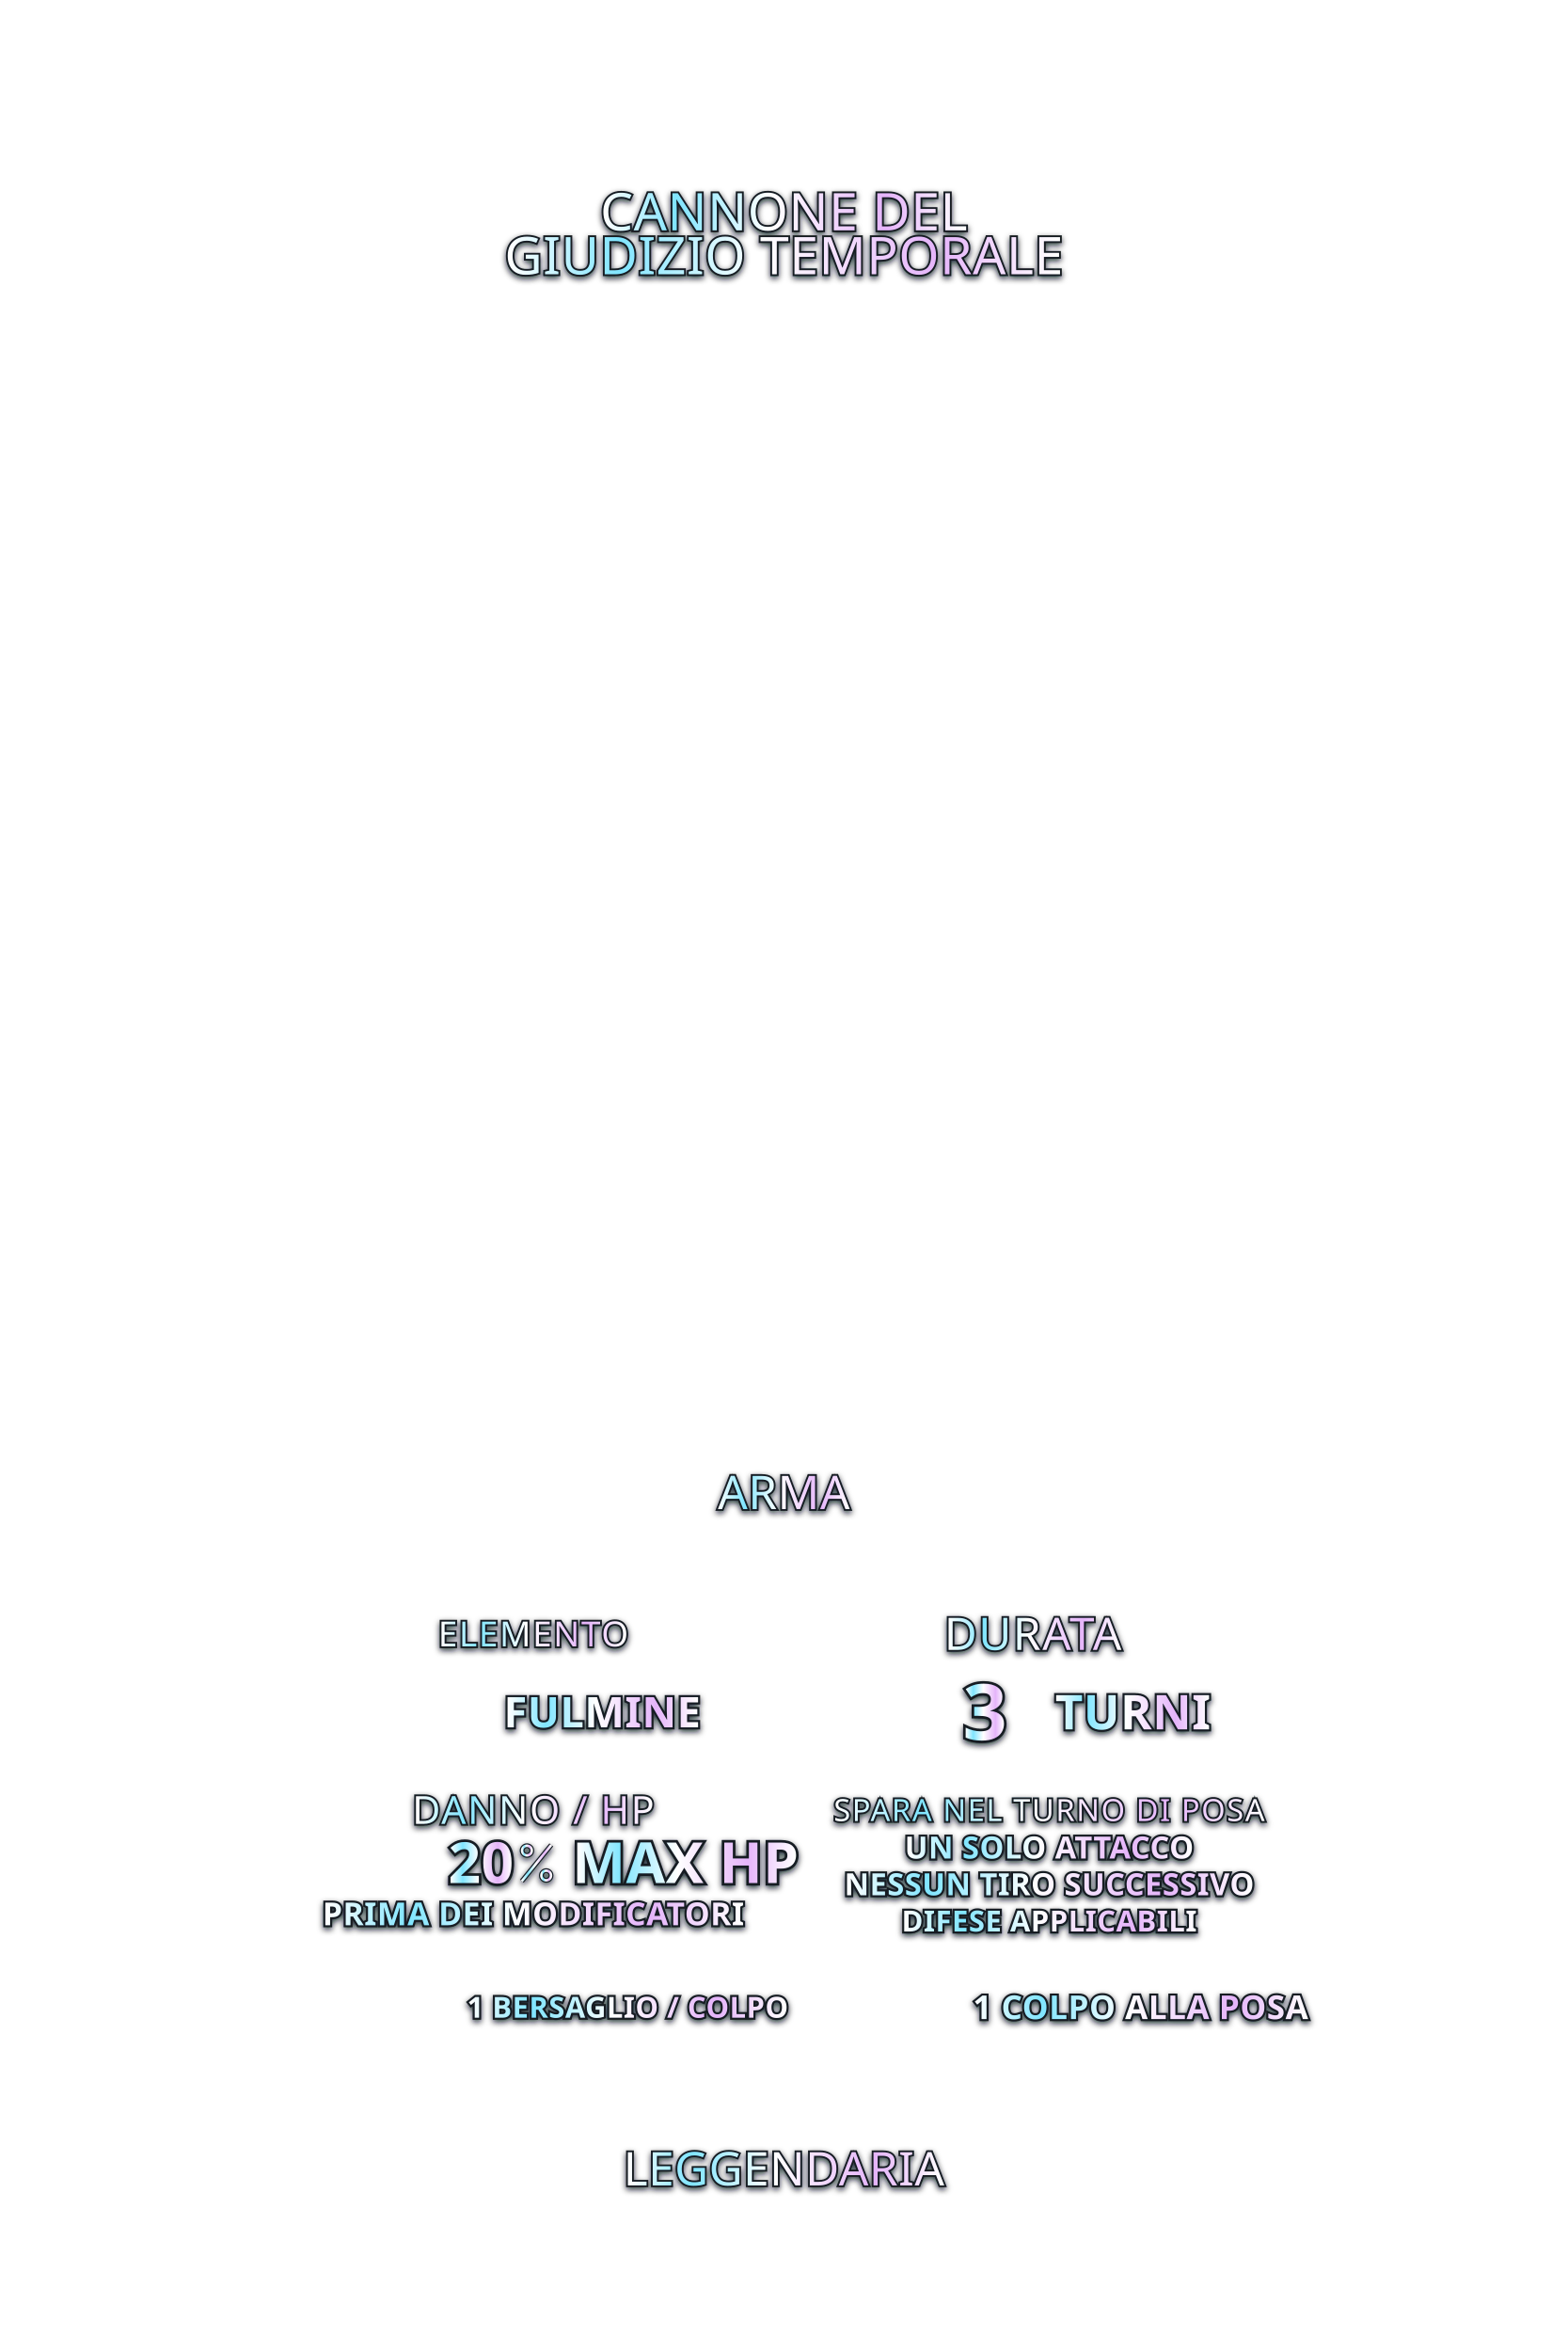
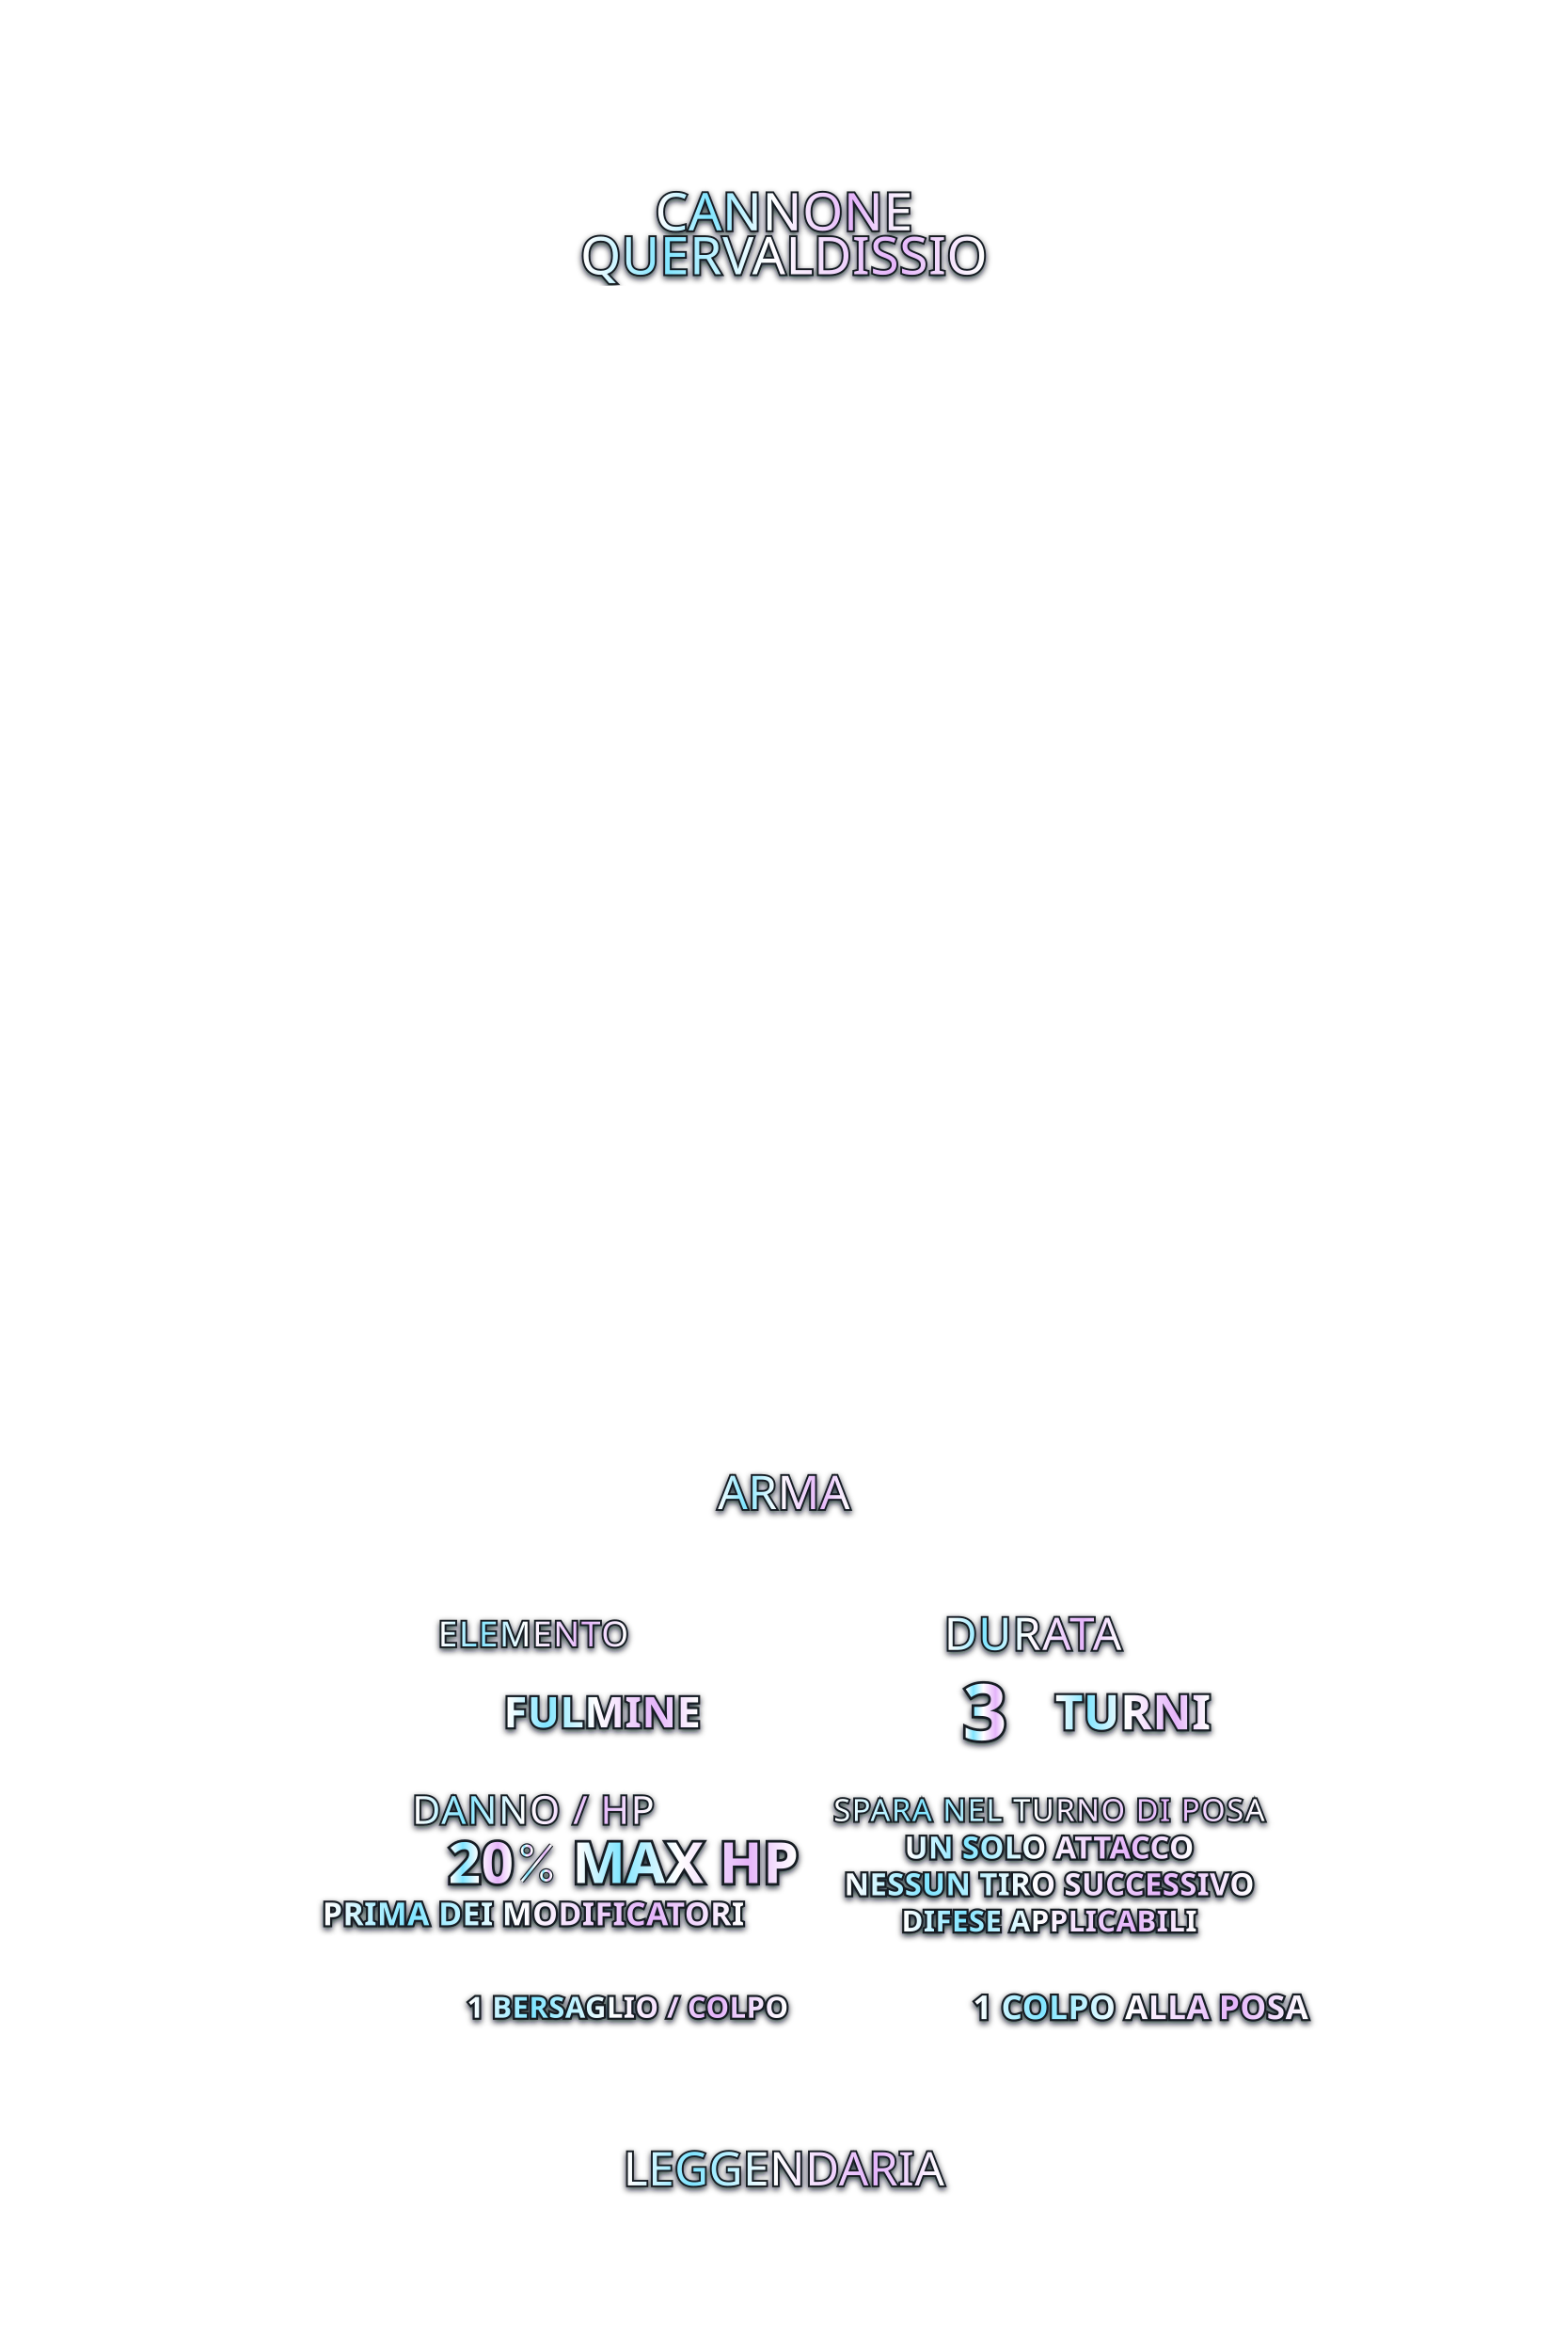
<svg xmlns="http://www.w3.org/2000/svg" width="3072" height="4608" viewBox="0 0 3072 4608">
  <defs>
    <linearGradient id="weapon-designed-ionic-giudizio-temporale-it-material" x1="0" y1="0" x2="1" y2="0">
      <stop stop-color="#ffffff" />
      <stop offset=".2" stop-color="#80e5ff" />
      <stop offset=".46" stop-color="#ffffff" />
      <stop offset=".78" stop-color="#e5b4fa" />
      <stop offset="1" stop-color="#ffffff" />
    </linearGradient>
    <filter id="weapon-designed-ionic-giudizio-temporale-it-shadow">
      <feDropShadow dx="0" dy="5" stdDeviation="6" flood-color="#070e17" flood-opacity=".85" />
    </filter>
    <clipPath id="weapon-designed-ionic-giudizio-temporale-it-clip">
      <rect x="680" y="350" width="1710" height="210" />
      <rect x="1090" y="2855" width="892" height="140" />
      <rect x="440" y="3140" width="2195" height="930" />
      <rect x="1110" y="4180" width="852" height="140" />
    </clipPath>
  </defs>
  <g clip-path="url(#weapon-designed-ionic-giudizio-temporale-it-clip)">
    <g filter="url(#weapon-designed-ionic-giudizio-temporale-it-shadow)" fill="url(#weapon-designed-ionic-giudizio-temporale-it-material)" stroke="#121a23" paint-order="stroke fill" text-anchor="middle" dominant-baseline="middle" font-family="Eclissi Vettore, sans-serif">
-       <text x="1536" y="416" xml:space="preserve" font-size="102.000" font-weight="400" stroke-width="7" letter-spacing="1">CANNONE DEL</text>
-       <text x="1536" y="502" xml:space="preserve" font-size="102.000" font-weight="400" stroke-width="7" letter-spacing="1">GIUDIZIO TEMPORALE</text>
+       <text x="1536" y="416" xml:space="preserve" font-size="102.000" font-weight="400" stroke-width="7" letter-spacing="1">CANNONE</text>
+       <text x="1536" y="502" xml:space="preserve" font-size="102.000" font-weight="400" stroke-width="7" letter-spacing="1">QUERVALDISSIO</text>
      <text x="1536" y="2925" xml:space="preserve" font-size="91.000" font-weight="400" stroke-width="7" letter-spacing="1">ARMA</text>
      <text x="1536" y="4250" xml:space="preserve" font-size="91.000" font-weight="400" stroke-width="7" letter-spacing="1">LEGGENDARIA</text>
      <text x="1045" y="3202" xml:space="preserve" font-size="68.000" font-weight="400" stroke-width="7" letter-spacing="3">ELEMENTO</text>
      <text x="1180" y="3355" xml:space="preserve" font-size="83.000" font-weight="600" stroke-width="8" letter-spacing="1">FULMINE</text>
      <text x="2024" y="3202" xml:space="preserve" font-size="88.000" font-weight="400" stroke-width="7" letter-spacing="3">DURATA</text>
      <text x="1930" y="3355" xml:space="preserve" font-size="152.000" font-weight="600" stroke-width="10" letter-spacing="1">3</text>
      <text x="2220" y="3355" xml:space="preserve" font-size="94.000" font-weight="600" stroke-width="8" letter-spacing="1">TURNI</text>
      <text x="1045" y="3547" xml:space="preserve" font-size="76.000" font-weight="400" stroke-width="7" letter-spacing="3">DANNO / HP</text>
      <text x="878.527" y="3650" text-anchor="start" xml:space="preserve" font-size="111.000" font-weight="600" stroke-width="10" letter-spacing="1">20</text>
      <g fill="none" stroke="#121a23" stroke-width="9.435">
        <path d="M1022.607 3685.52L1080.327 3614.48" />
        <circle cx="1032.597" cy="3625.58" r="9.435" />
        <circle cx="1070.337" cy="3674.42" r="9.435" />
      </g>
      <g fill="none" stroke="url(#weapon-designed-ionic-giudizio-temporale-it-material)" stroke-width="4.995">
        <path d="M1022.607 3685.52L1080.327 3614.48" />
        <circle cx="1032.597" cy="3625.58" r="9.435" />
        <circle cx="1070.337" cy="3674.42" r="9.435" />
      </g>
      <text x="1091.317" y="3650" text-anchor="start" xml:space="preserve" font-size="111.000" font-weight="600" stroke-width="10" letter-spacing="1"> MAX HP</text>
      <text x="1045" y="3750" xml:space="preserve" font-size="62.000" font-weight="600" stroke-width="8" letter-spacing="1">PRIMA DEI MODIFICATORI</text>
      <text x="2056" y="3547" xml:space="preserve" font-size="60.000" font-weight="400" stroke-width="7" letter-spacing="3">SPARA NEL TURNO DI POSA</text>
      <text x="2056" y="3620" xml:space="preserve" font-size="60.000" font-weight="600" stroke-width="8" letter-spacing="1">UN SOLO ATTACCO</text>
      <text x="2056" y="3692" xml:space="preserve" font-size="60.000" font-weight="600" stroke-width="8" letter-spacing="1">NESSUN TIRO SUCCESSIVO</text>
      <text x="2056" y="3764" xml:space="preserve" font-size="57.000" font-weight="600" stroke-width="8" letter-spacing="1">DIFESE APPLICABILI</text>
      <text x="1230" y="3933" xml:space="preserve" font-size="56.843" font-weight="600" stroke-width="8" letter-spacing="1">1 BERSAGLIO / COLPO</text>
      <text x="2235" y="3933" xml:space="preserve" font-size="64.561" font-weight="600" stroke-width="8" letter-spacing="1">1 COLPO ALLA POSA</text>
    </g>
  </g>
</svg>
